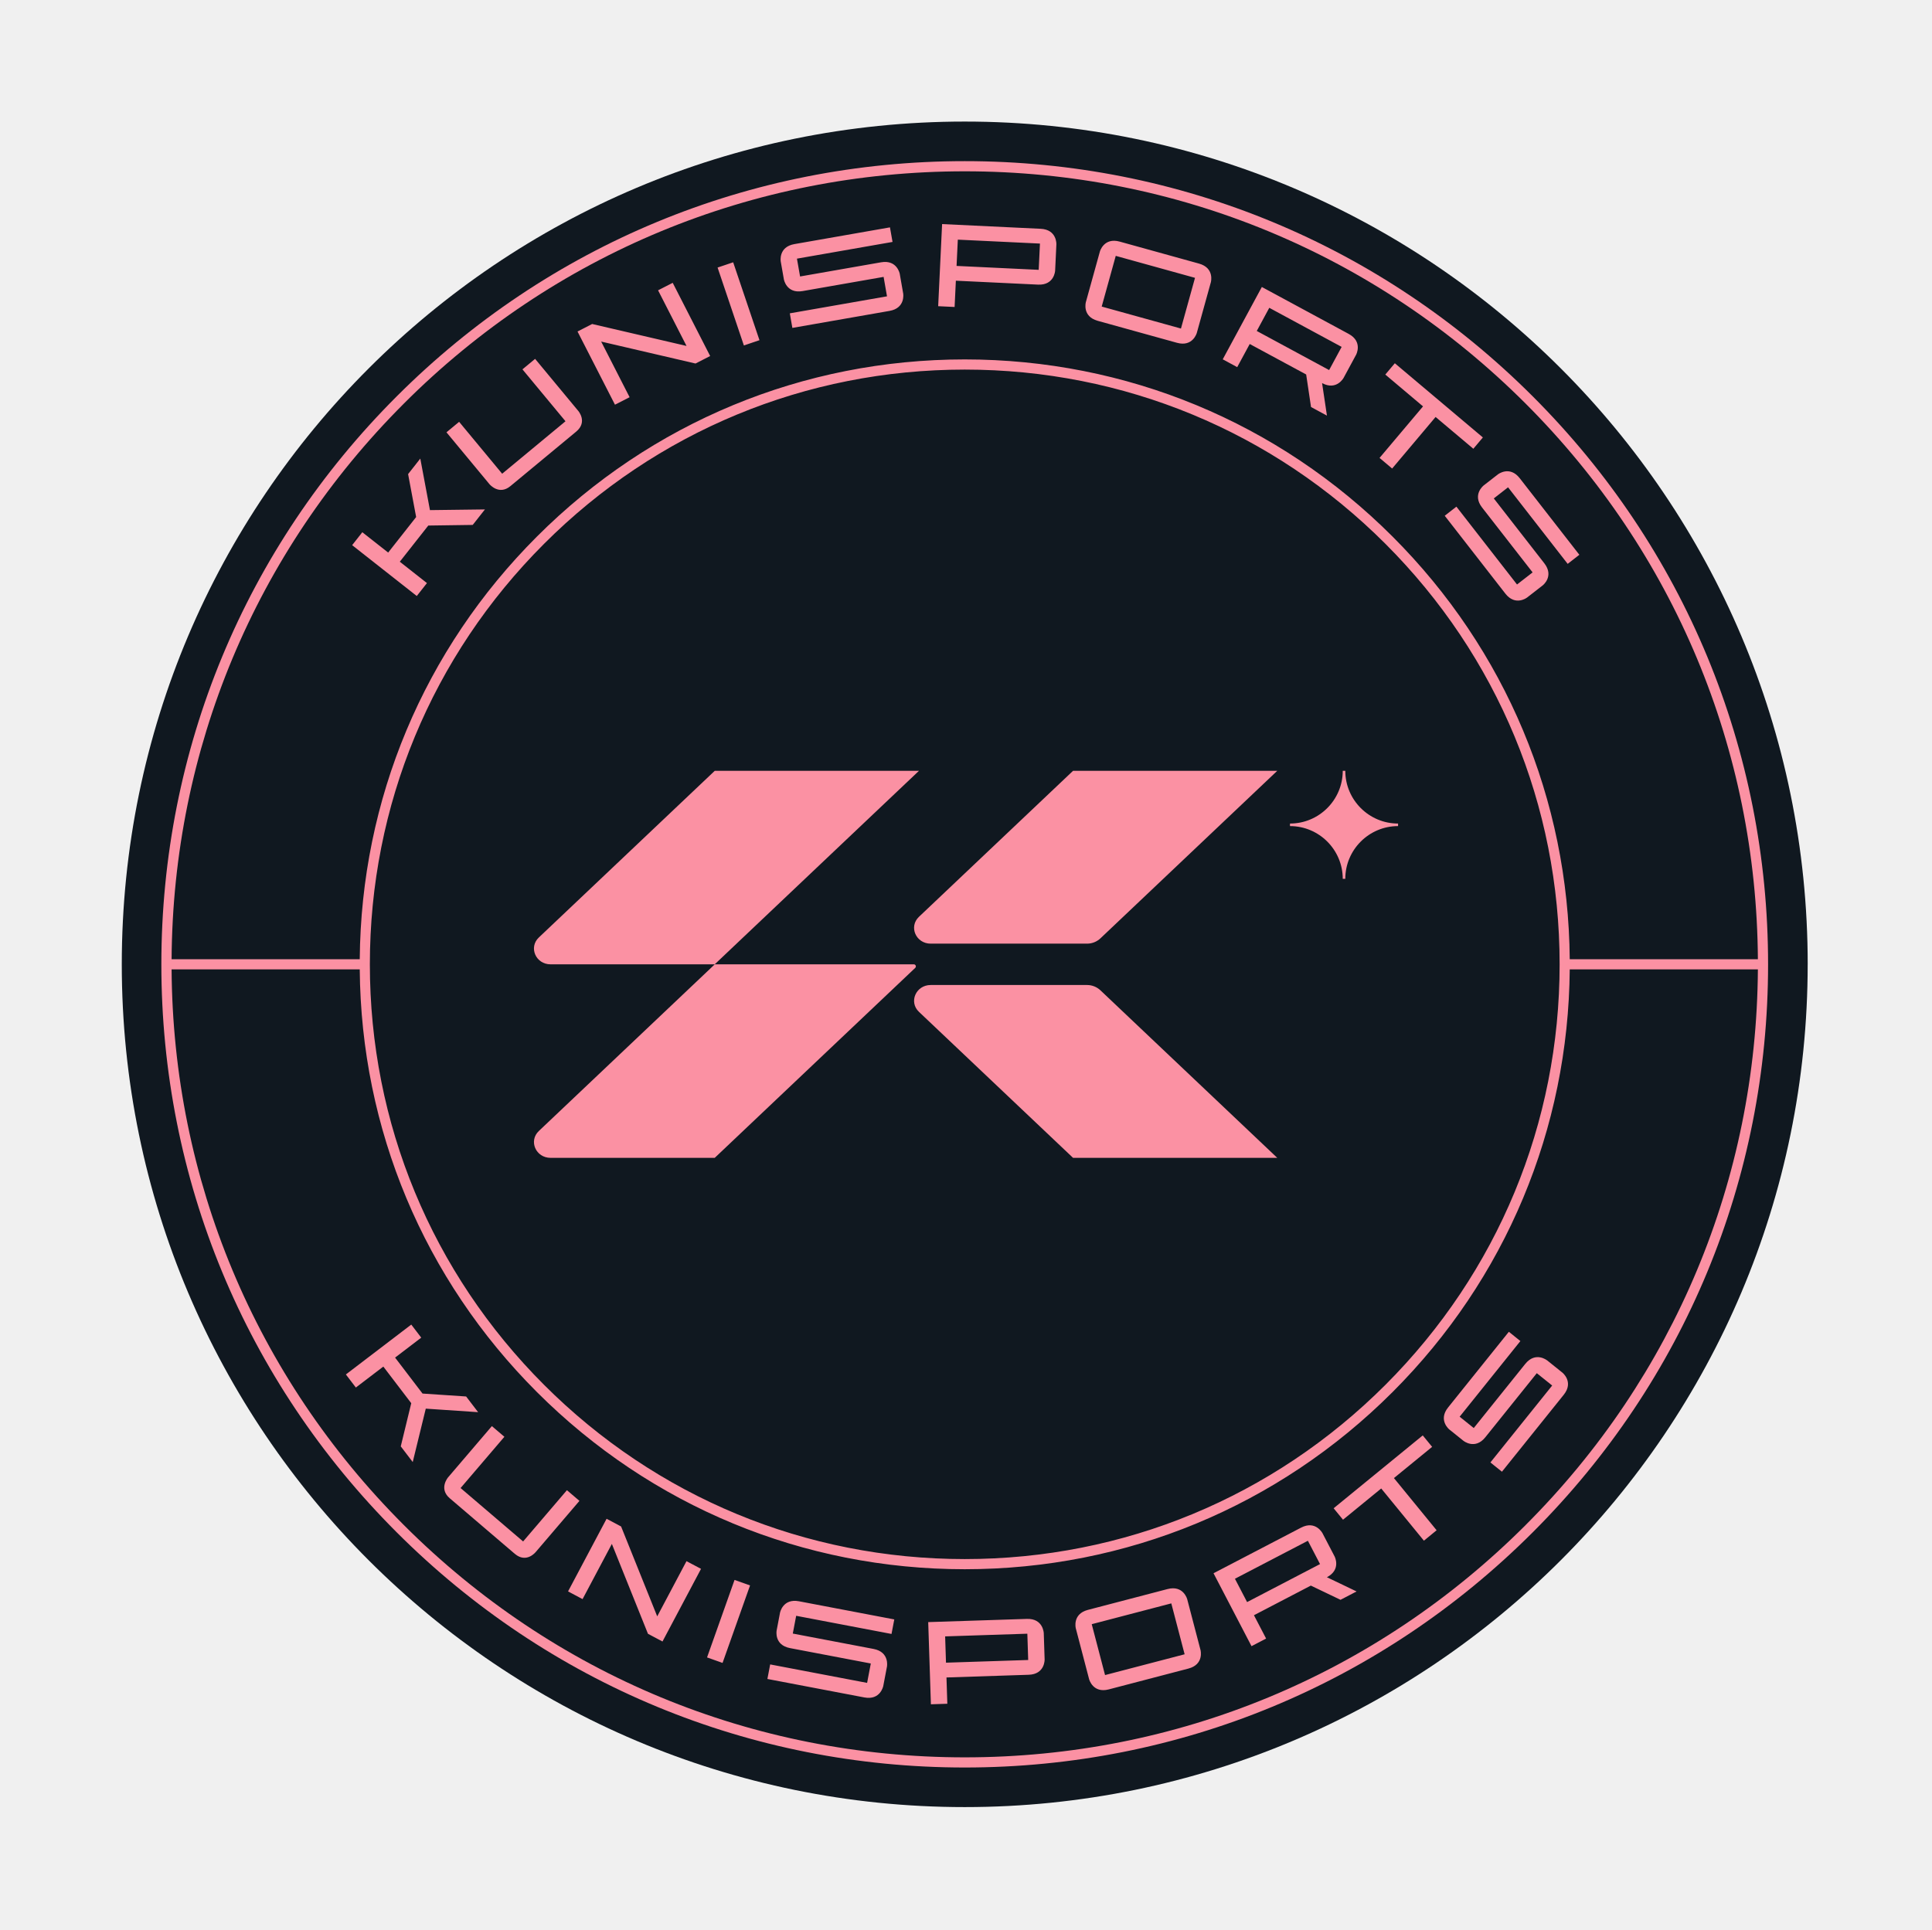
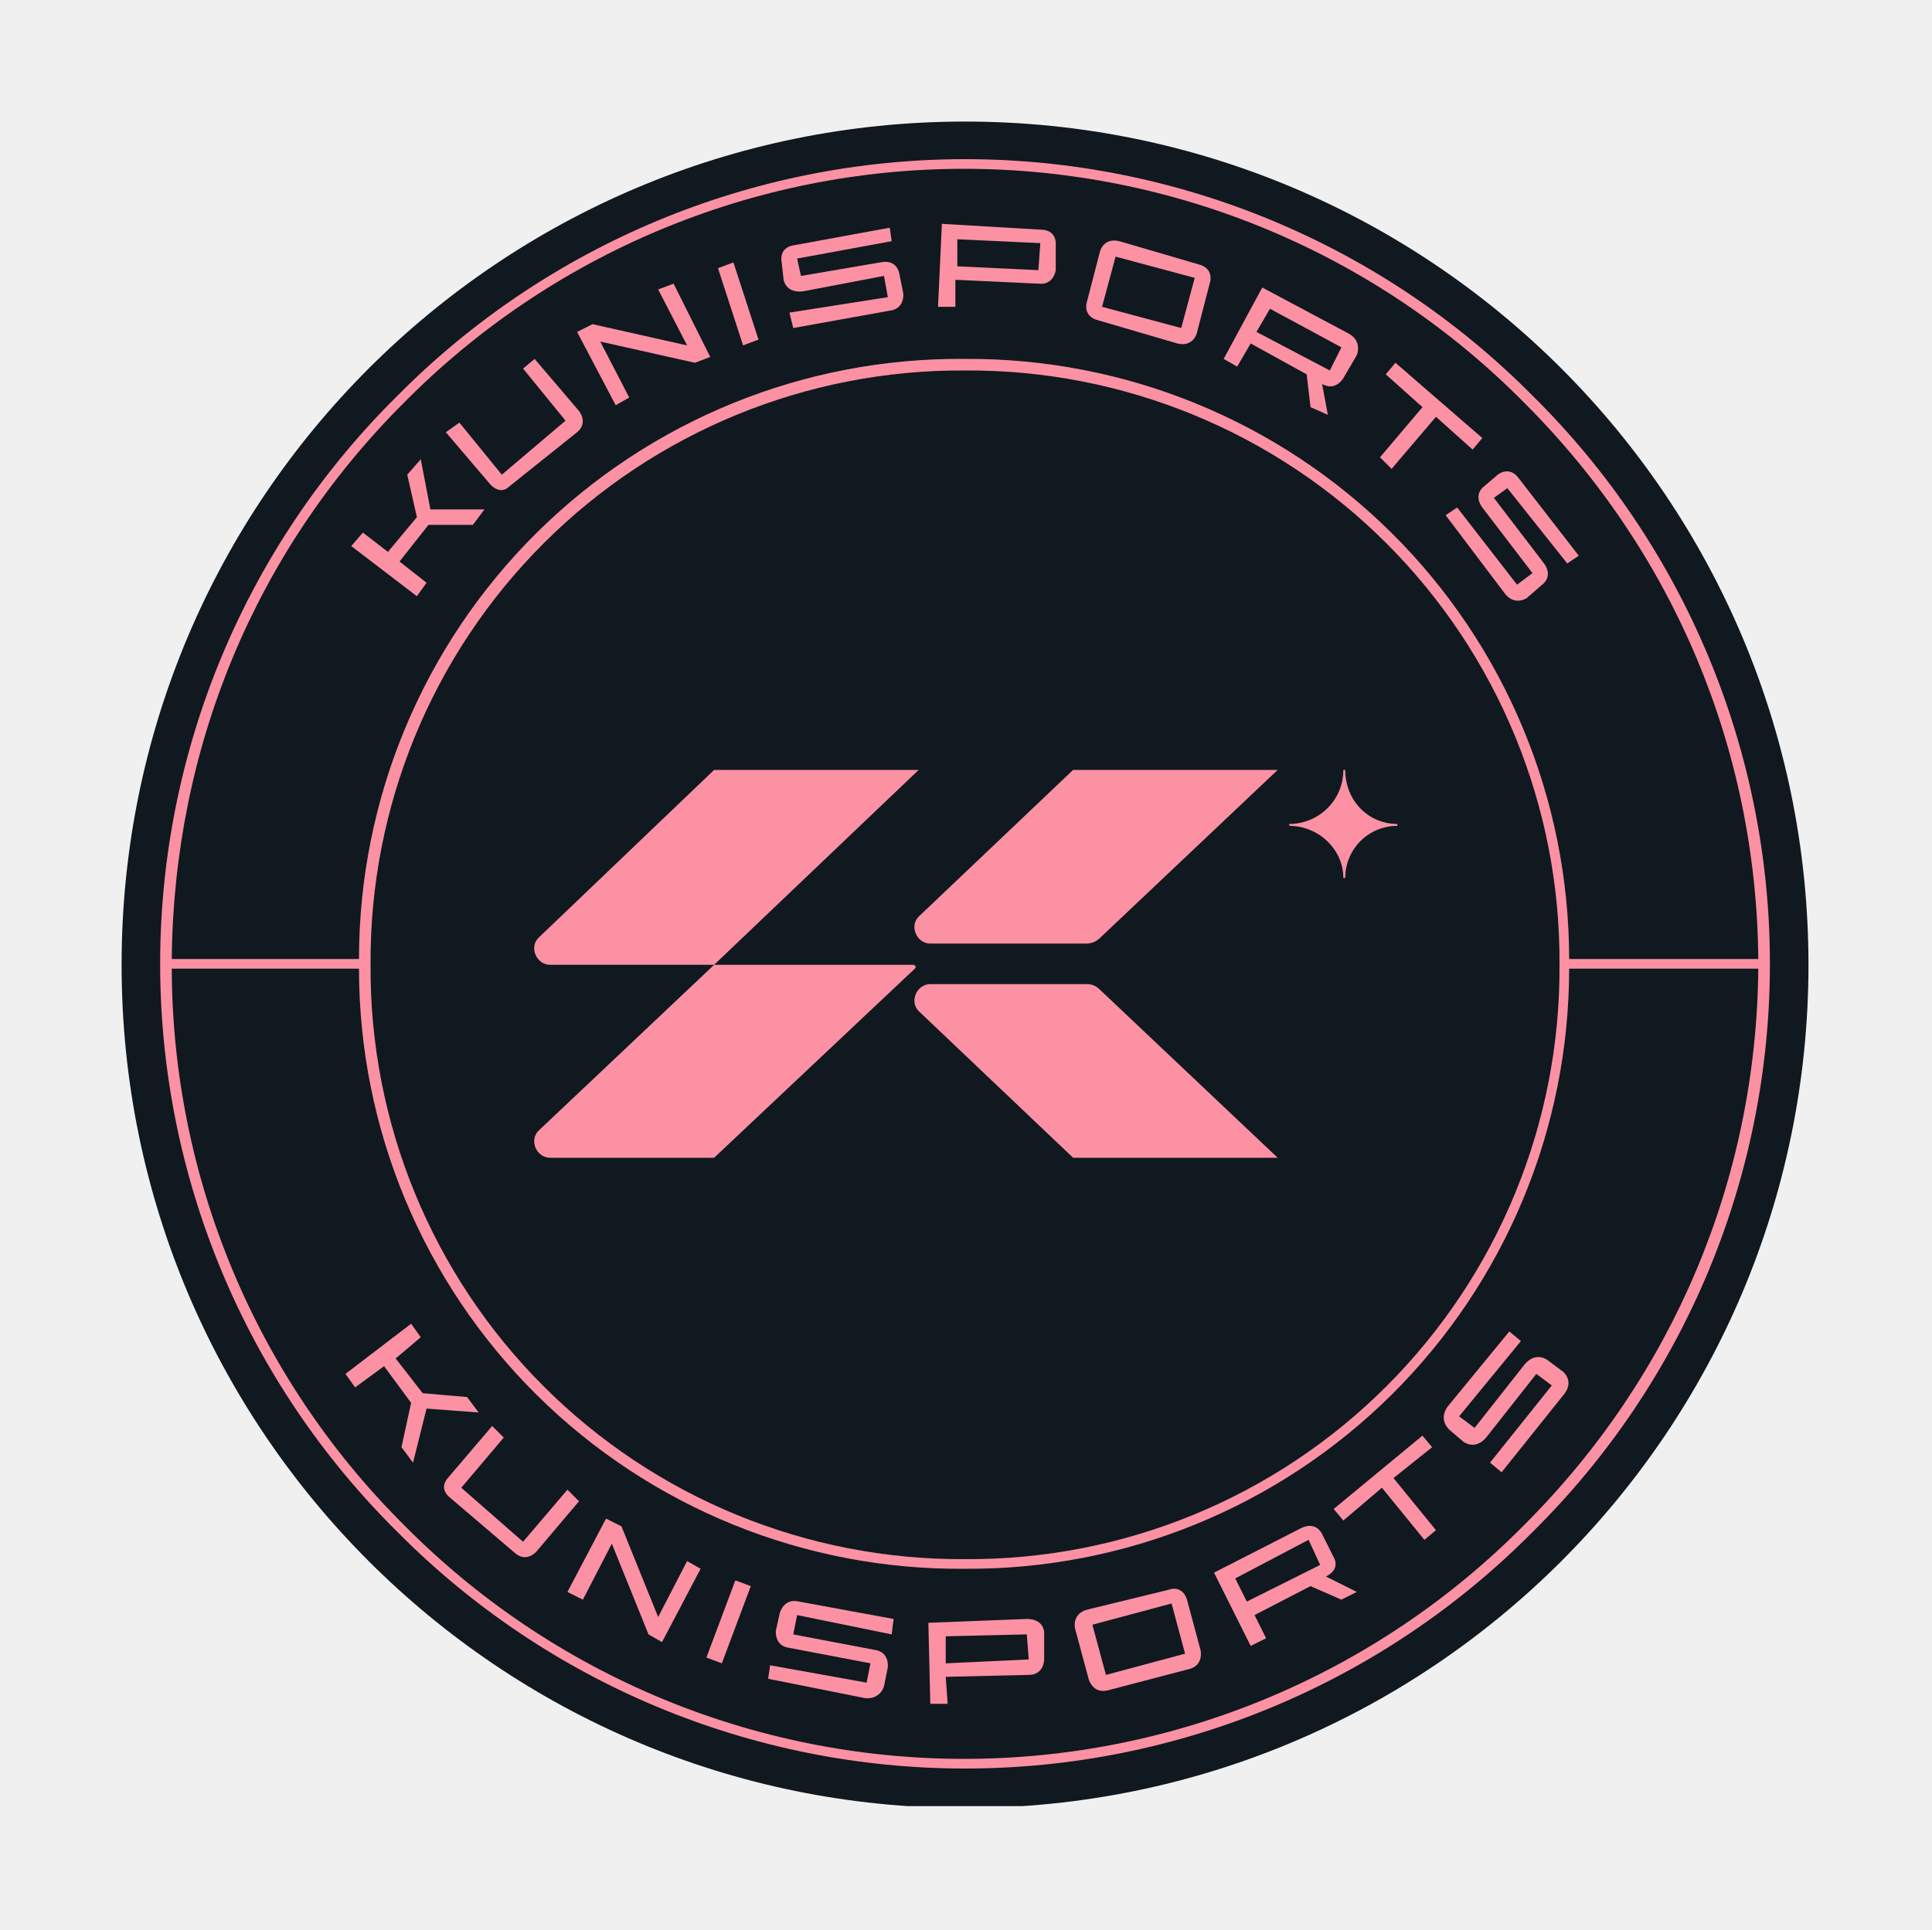
<svg xmlns="http://www.w3.org/2000/svg" width="1001" height="1000" fill="none">
  <g clip-path="url(#a)">
-     <path fill="#101820" d="M936.588 499.75c0 241.204-195.536 436.751-436.751 436.751-241.214 0-436.74-195.547-436.74-436.751C63.098 258.547 258.635 63 499.849 63c241.214 0 436.751 195.536 436.751 436.75" />
-     <path fill="#FB91A3" d="m555.973 399.461-79.839 75.658c-5.423 5.132-1.577 13.915 6.082 13.915h81.017a10.09 10.09 0 0 0 6.936-2.765l91.605-86.808H555.973ZM370.334 499.75l-91.151 86.376c-5.413 5.131-1.578 13.915 6.082 13.915h85.047l103.877-98.444c.703-.669.227-1.847-.734-1.847H370.334ZM370.333 399.461l-91.15 86.376c-5.413 5.131-1.578 13.915 6.082 13.915h85.047l105.833-100.291H370.333ZM555.973 600.042l-79.839-75.658c-5.423-5.132-1.577-13.915 6.082-13.915h81.017c2.583 0 5.067.994 6.936 2.765l91.605 86.808H555.973ZM697.016 399.461h-1.318c0 15.071-12.262 27.333-27.333 27.333v1.318c15.071 0 27.333 12.263 27.333 27.334h1.318c0-15.071 12.262-27.334 27.344-27.334v-1.318c-15.071 0-27.344-12.262-27.344-27.333Z" />
-     <path fill="#FB91A3" d="M794.162 205.428c-78.618-78.619-183.144-121.92-294.314-121.92-111.17 0-215.707 43.301-294.325 121.92-78.619 78.618-121.92 183.144-121.92 294.325 0 111.181 43.301 215.707 121.909 294.325 78.619 78.619 183.144 121.909 294.325 121.909 111.181 0 215.707-43.301 294.325-121.909 78.619-78.618 121.909-183.144 121.909-294.325 0-111.181-43.29-215.707-121.909-294.325Zm-584.923 3.727C286.864 131.53 390.072 88.78 499.848 88.78c109.776 0 212.973 42.75 290.598 120.375 76.998 76.998 119.662 179.179 120.342 287.962h-97.481c-.681-82.746-33.2-160.446-91.789-219.035-59.204-59.204-137.931-91.82-221.67-91.82-83.739 0-162.455 32.605-221.67 91.82-58.589 58.589-91.108 136.289-91.789 219.035H88.908c.68-108.794 43.333-210.964 120.342-287.962m598.817 290.598c0 82.324-32.066 159.733-90.276 217.943-58.21 58.21-135.619 90.276-217.943 90.276-82.324 0-159.733-32.066-217.943-90.276-58.21-58.21-90.276-135.619-90.276-217.943 0-82.324 32.055-159.733 90.276-217.943 58.21-58.211 135.619-90.276 217.943-90.276 82.324 0 159.733 32.065 217.943 90.276 58.21 58.21 90.276 135.619 90.276 217.943Zm-17.621 290.598c-77.625 77.624-180.822 120.375-290.598 120.375-109.776 0-212.973-42.751-290.598-120.375-77.009-77.009-119.662-179.18-120.342-287.973h97.481c.681 82.746 33.2 160.446 91.789 219.034 59.215 59.215 137.931 91.821 221.67 91.821 83.739 0 162.455-32.606 221.67-91.821 58.589-58.588 91.108-136.288 91.789-219.034h97.481c-.68 108.793-43.333 210.964-120.342 287.962" />
-     <path fill="#FB91A3" d="m251.244 264.006-6.32 8.028-23.023.324-14.758 18.744 14.067 11.074-5.272 6.698-33.481-26.35 5.261-6.698 13.397 10.533 14.498-18.409-4.17-22.256 6.32-8.038 5.003 26.707 28.478-.357ZM299.547 212.867s5.089 5.748-1.004 10.804l-34.118 28.273c-5.91 4.894-10.804-1.005-10.804-1.005l-22.299-26.901 6.558-5.434 22.299 26.901 32.811-27.193-22.299-26.901 6.558-5.434 22.298 26.901v-.011ZM306.808 167.908l48.897 11.376-14.747-28.835 7.584-3.879 19.404 37.932-7.584 3.889-48.887-11.376 14.736 28.835-7.584 3.879-19.404-37.932 7.585-3.889ZM379.87 135.93l-8.076 2.726 13.626 40.373 8.077-2.726-13.627-40.373ZM466.194 142.028l1.761 10.069s1.318 7.552-7.065 9.022l-50.356 8.815-1.318-7.551 50.356-8.816-1.761-10.069-41.962 7.346c-8.394 1.47-9.712-6.082-9.712-6.082l-1.621-9.237s-1.329-7.552 7.066-9.022l49.524-8.675 1.329 7.552-49.524 8.664 1.62 9.238 41.962-7.347c8.394-1.469 9.712 6.083 9.712 6.083M547.33 126.637l-.648 13.613s-.367 7.659-8.88 7.249l-42.556-2.031-.648 13.623-8.514-.41 2.031-42.556 51.069 2.442c8.514.41 8.146 8.07 8.146 8.07Zm-51.069-2.442-.648 13.613 42.556 2.031.648-13.613-42.556-2.031ZM627.364 146.266l-7.282 26.275s-2.052 7.39-10.263 5.11l-41.065-11.387c-8.211-2.28-6.158-9.669-6.158-9.669l7.282-26.275s2.052-7.39 10.263-5.11l41.065 11.387c8.211 2.28 6.158 9.669 6.158 9.669ZM578.088 132.6l-7.281 26.274 41.065 11.387 7.281-26.274-41.065-11.387ZM679.265 210.923l-2.517-16.853-29.246-15.795-6.482 11.992-7.498-4.052 20.257-37.488 44.987 24.308c7.498 4.051 3.857 10.804 3.857 10.804l-6.482 11.992s-3.641 6.752-11.15 2.701l2.518 16.853-8.254-4.451.01-.011Zm15.86-31.147-37.489-20.257-6.482 12.003 37.489 20.257 6.482-12.003ZM763.361 232.567l-19.555-16.476-22.515 26.718-6.525-5.499 22.526-26.707-19.544-16.487 4.937-5.866 45.613 38.45-4.937 5.867ZM799.305 303.364l-8.07 6.277s-6.05 4.71-11.29-2.01l-31.406-40.351 6.05-4.711 31.406 40.341 8.07-6.277-26.177-33.621c-5.229-6.72.821-11.43.821-11.43l7.401-5.759s6.05-4.71 11.29 2.01l30.887 39.671-6.05 4.711-30.888-39.672-7.389 5.759 26.177 33.621c5.24 6.731-.821 11.441-.821 11.441M213.842 757.685l-6.202-8.124 5.435-22.375-14.467-18.971-14.228 10.858-5.175-6.774 33.88-25.854 5.165 6.774-13.548 10.339 14.217 18.637 22.591 1.512 6.212 8.135-27.117-1.825-6.763 27.668ZM277.508 804.371s-4.786 5.996-10.815.853l-33.686-28.781c-5.834-4.98-.853-10.814-.853-10.814l22.698-26.567 6.483 5.532-22.699 26.566 32.4 27.679 22.699-26.566 6.482 5.532-22.698 26.566h-.011ZM321.803 791.083l18.712 46.575 15.169-28.608 7.53 3.986-19.966 37.651-7.53-3.997-18.701-46.575-15.179 28.608-7.52-3.997 19.966-37.64 7.519 3.997ZM380.579 818.779l-14.245 40.159 8.034 2.849 14.245-40.158-8.034-2.85ZM459.55 863.685l-1.912 10.048s-1.437 7.53-9.81 5.942l-50.226-9.572 1.437-7.541 50.226 9.572 1.912-10.048-41.853-7.973c-8.373-1.599-6.936-9.129-6.936-9.129l1.75-9.205s1.437-7.53 9.81-5.942l49.394 9.41-1.436 7.53-49.395-9.41-1.75 9.205 41.853 7.973c8.373 1.599 6.936 9.129 6.936 9.129M540.794 846.366l.443 13.623s.249 7.671-8.265 7.941l-42.588 1.394.443 13.623-8.513.281-1.394-42.588 51.102-1.664c8.524-.281 8.772 7.39 8.772 7.39Zm-51.101 1.664.443 13.634 42.588-1.394-.443-13.623-42.588 1.394v-.011ZM615.113 828.77l6.903 26.382s1.945 7.423-6.309 9.573l-41.227 10.782c-8.243 2.16-10.188-5.262-10.188-5.262l-6.903-26.382s-1.945-7.423 6.309-9.572l41.227-10.783c8.243-2.149 10.188 5.262 10.188 5.262Zm-49.47 12.932 6.903 26.383 41.227-10.772-6.903-26.382-41.227 10.782v-.011ZM694.541 829.082l-15.373-7.368-29.473 15.362 6.299 12.09-7.563 3.943-19.684-37.791 45.343-23.628c7.563-3.943 11.106 2.863 11.106 2.863l6.299 12.089s3.543 6.807-4.008 10.739l15.373 7.368-8.308 4.333h-.011Zm-16.907-30.596-37.792 19.684 6.299 12.089 37.791-19.695-6.298-12.089v.011ZM742.013 749.814l-19.792 16.184 22.115 27.042-6.59 5.401-22.116-27.052-19.792 16.184-4.862-5.931 46.175-37.759 4.862 5.931ZM801.574 704.981l7.973 6.406s5.985 4.797.648 11.441l-32.011 39.866-5.985-4.797 32.011-39.865-7.973-6.396-26.674 33.221c-5.337 6.644-11.312 1.837-11.312 1.837l-7.314-5.867s-5.985-4.796-.648-11.441l31.471-39.206 5.974 4.807-31.471 39.207 7.314 5.866 26.675-33.221c5.337-6.644 11.311-1.847 11.311-1.847" />
+     <path fill="#101820" d="M937 500a437 437 0 1 1-874 0 437 437 0 0 1 874 0" />
+     <path fill="#FB91A3" d="m556 399-80 76c-5 5-1 14 6 14h81a10 10 0 0 0 7-3l92-87H556ZM370 500l-91 86c-5 5-1 14 6 14h85l104-98c1-1 0-2-1-2H370Zm0-101-91 87c-5 5-1 14 6 14h85l106-101H370Zm186 201-80-76c-5-5-1-14 6-14h81c3 0 5 1 7 3l92 87H556Zm141-201h-1c0 16-13 28-28 28v1c15 0 28 12 28 27h1c0-15 12-27 27-27v-1c-15 0-27-12-27-28Z" />
+     <path fill="#FB91A3" d="M794 205a414 414 0 0 0-588 0 414 414 0 0 0 0 589 414 414 0 0 0 588 0 414 414 0 0 0 0-589Zm-585 4a408 408 0 0 1 581 0c77 77 120 179 121 288h-98a311 311 0 0 0-313-311 311 311 0 0 0-314 311H89c1-109 43-211 120-288m599 291a306 306 0 0 1-308 308 306 306 0 0 1-308-308 306 306 0 0 1 308-308 306 306 0 0 1 308 308Zm-18 290a408 408 0 0 1-581 0A408 408 0 0 1 89 502h97a311 311 0 0 0 314 311 311 311 0 0 0 313-311h98c-1 109-44 211-121 288" />
+     <path fill="#FB91A3" d="m251 264-6 8h-23l-15 19 14 11-5 7-34-26 6-7 13 10 15-18-5-22 7-8 5 26h28Zm49-51s5 6-1 11l-35 28c-5 5-10-1-10-1l-23-27 7-5 22 27 33-28-22-27 6-5 23 27Zm7-45 49 11-15-29 8-3 19 38-8 3-49-11 15 29-7 4-20-38 8-4Zm73-32-8 3 13 40 8-3-13-40Zm86 6 2 10s1 8-7 9l-50 9-2-8 51-8-2-11-42 8c-9 1-10-6-10-6l-1-9s-2-8 7-9l49-9 1 7-49 9 2 9 41-7c9-2 10 6 10 6m81-15v13s-1 8-9 7l-43-2v14h-9l2-43 51 3c9 0 8 8 8 8Zm-51-3v14l42 2 1-14-43-2Zm131 22-7 27s-2 7-10 5l-41-12c-8-2-6-9-6-9l7-27s2-7 10-5l41 12c8 2 6 9 6 9Zm-49-13-7 26 41 11 7-26-41-11Zm101 78-2-17-29-16-7 12-7-4 20-37 45 24c7 4 4 11 4 11l-7 12s-4 7-11 3l3 16-9-4Zm16-31-37-20-7 12 38 20 6-12Zm68 53-19-17-23 27-6-6 22-26-19-17 5-6 45 39-5 6Zm36 70-8 7s-6 4-11-2l-31-41 6-4 31 40 8-6-26-34c-5-7 1-11 1-11l7-6s6-5 11 2l31 40-6 4-31-39-7 5 26 34c5 7-1 11-1 11M214 758l-6-8 5-23-14-19-15 11-5-7 34-26 5 7-13 11 14 18 23 2 6 8-27-2-7 28Zm64 46s-5 6-11 1l-34-29c-6-5-1-10-1-10l23-27 6 6-22 26 32 28 23-27 6 6-22 26Zm44-13 19 47 15-29 7 4-20 38-7-4-19-47-15 29-8-4 20-38 8 4Zm59 28-15 40 8 3 15-40-8-3Zm79 45-2 10s-2 7-10 6l-50-10 1-7 50 9 2-10-42-8c-8-1-7-9-7-9l2-9s2-8 10-6l49 9-1 8-49-10-2 10 42 8c8 1 7 9 7 9m81-18v14s0 8-8 8l-43 1 1 14h-9l-1-42 51-2c9 0 9 7 9 7Zm-51 2v14l43-2-1-13-42 1Zm125-19 7 26s2 8-6 10l-42 11c-8 2-10-6-10-6l-7-26s-2-8 7-10l41-10c8-3 10 5 10 5Zm-49 13 7 26 41-11-7-26-41 11Zm129-13-16-7-29 15 6 12-8 4-19-38 45-23c8-4 11 3 11 3l6 12s4 6-4 10l16 8-8 4Zm-17-31-38 20 6 12 38-19-6-13Zm64-48-20 16 22 27-6 5-22-27-20 17-5-6 46-38 5 6Zm60-45 8 6s6 5 0 12l-32 40-6-5 32-40-8-6-26 33c-6 7-12 2-12 2l-7-6s-6-5-1-12l32-39 6 5-32 39 8 6 26-33c6-7 12-2 12-2" />
  </g>
  <defs>
    <clipPath id="a">
-       <path fill="#fff" d="M63.098 63h873.49v873.49H63.098z" />
+       <path fill="#fff" d="M63 63h874v873H63z" />
    </clipPath>
  </defs>
</svg>
